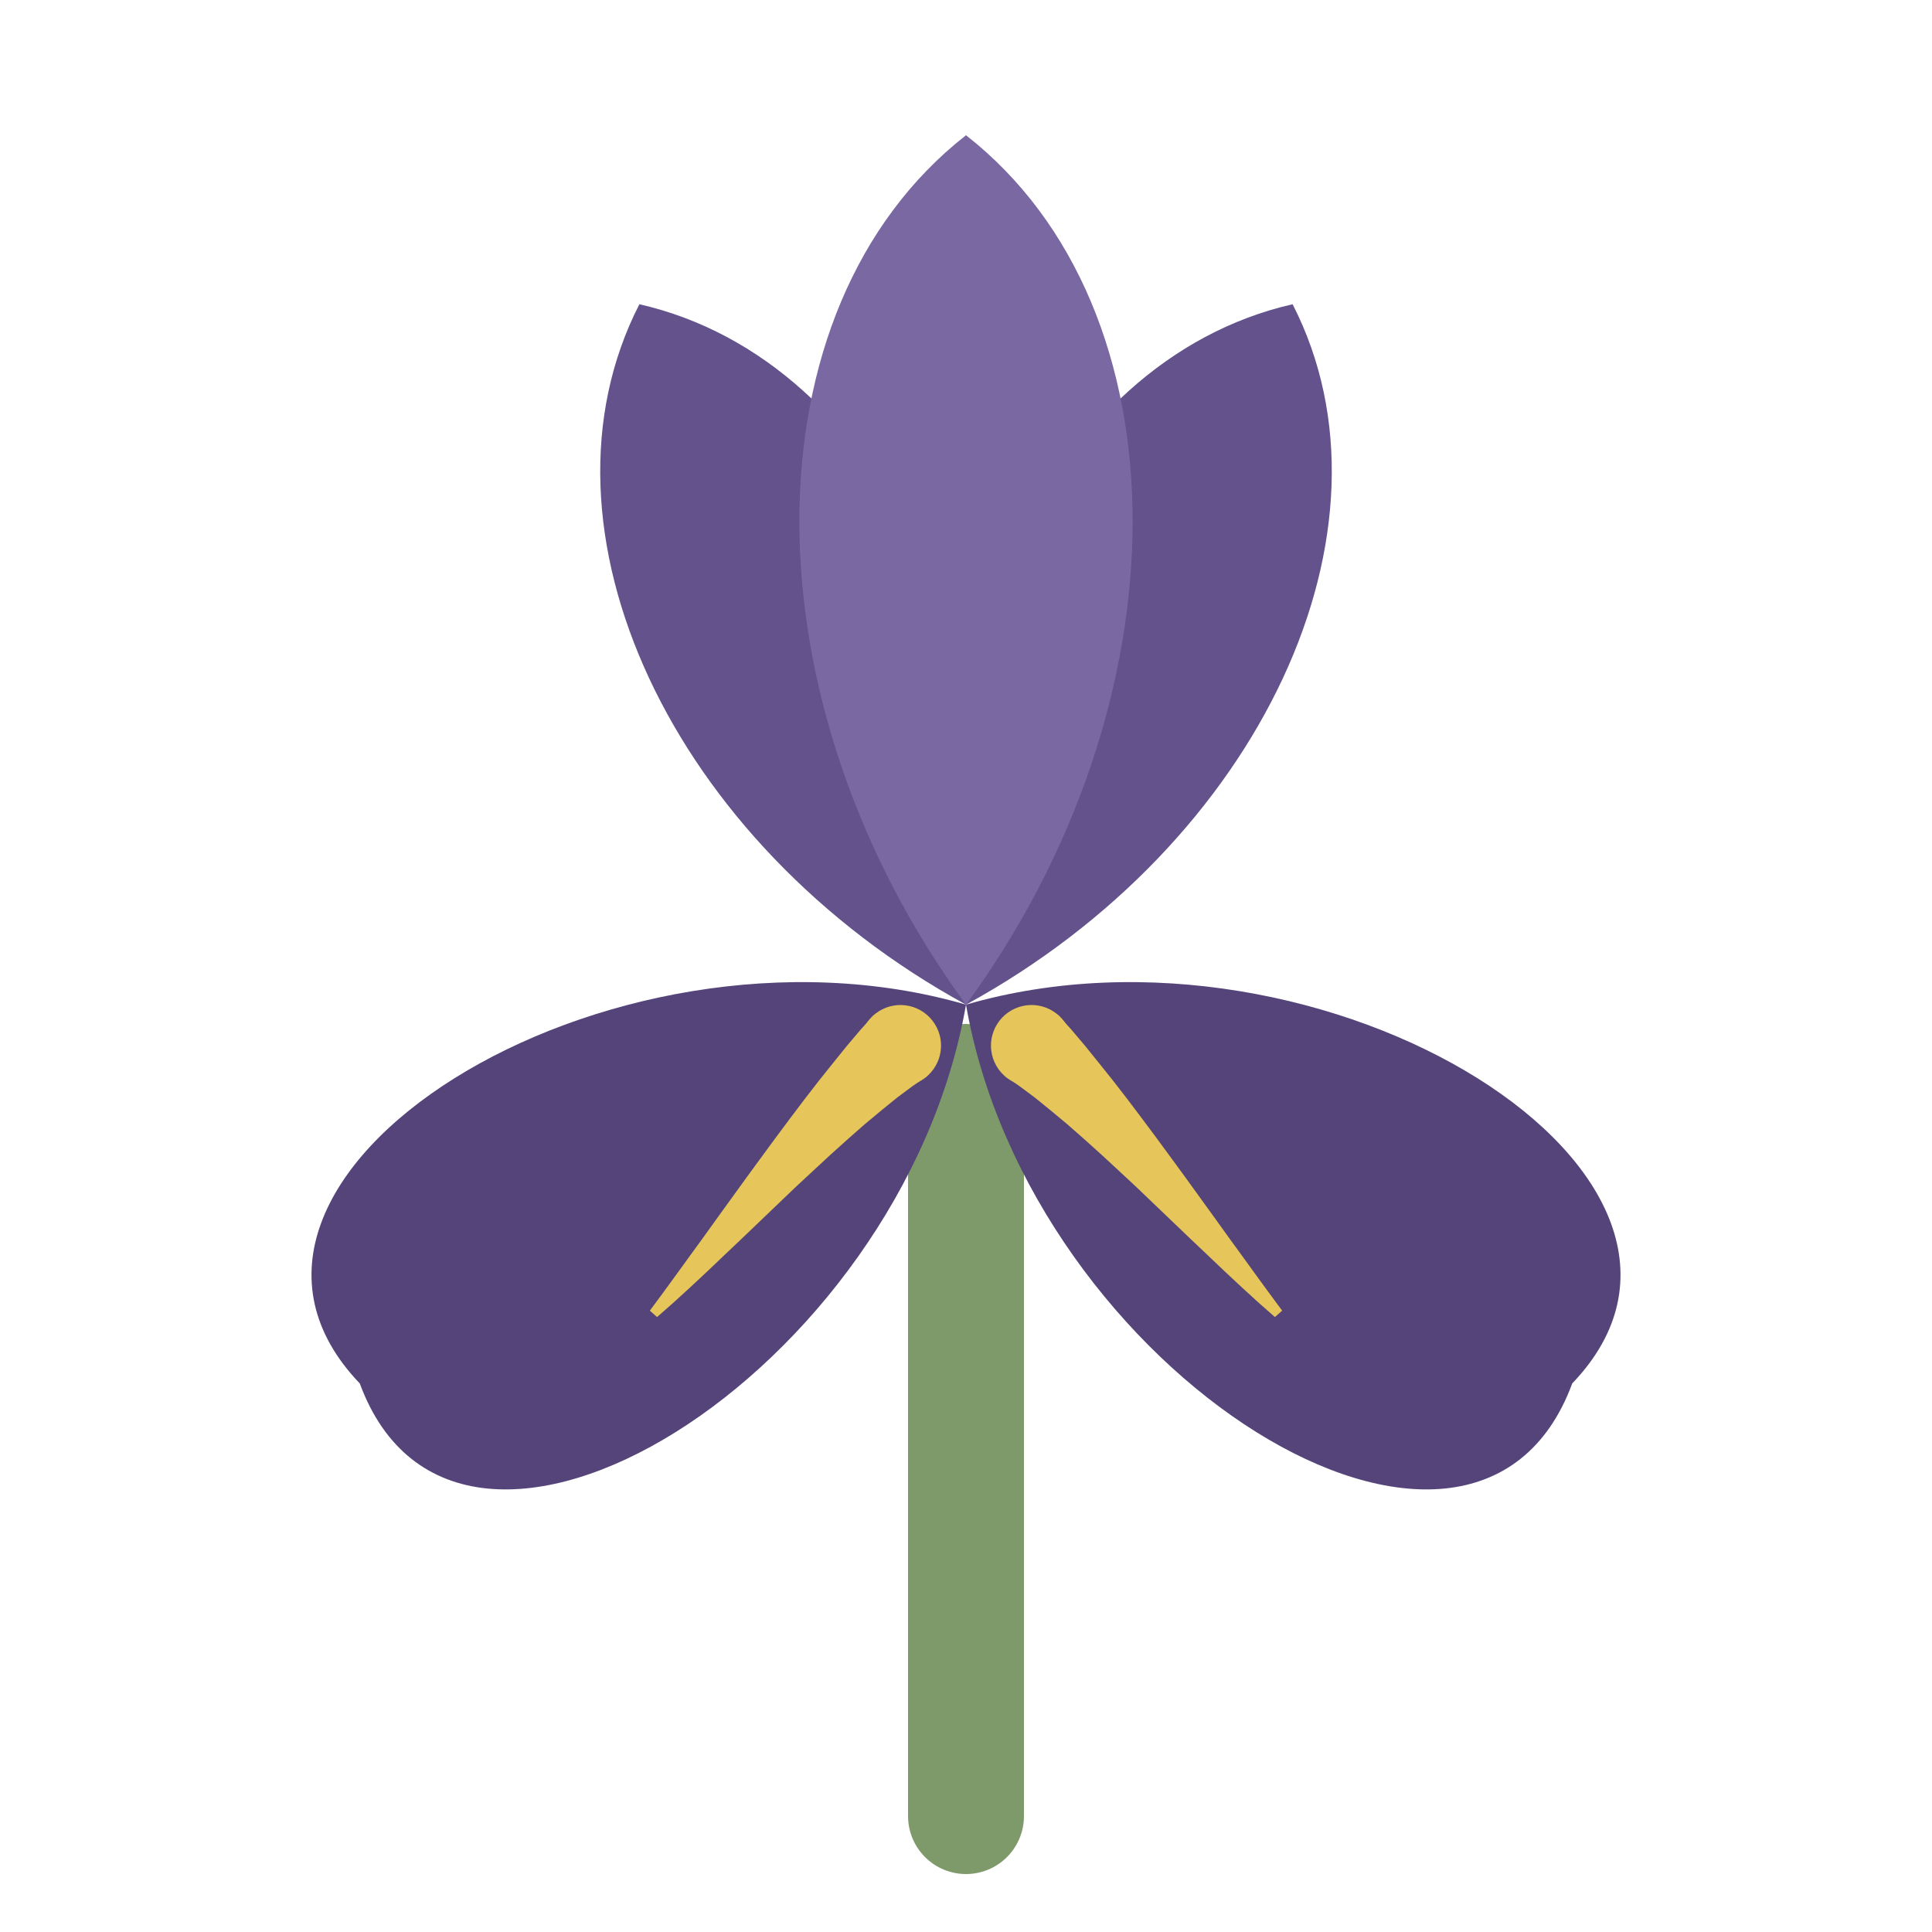
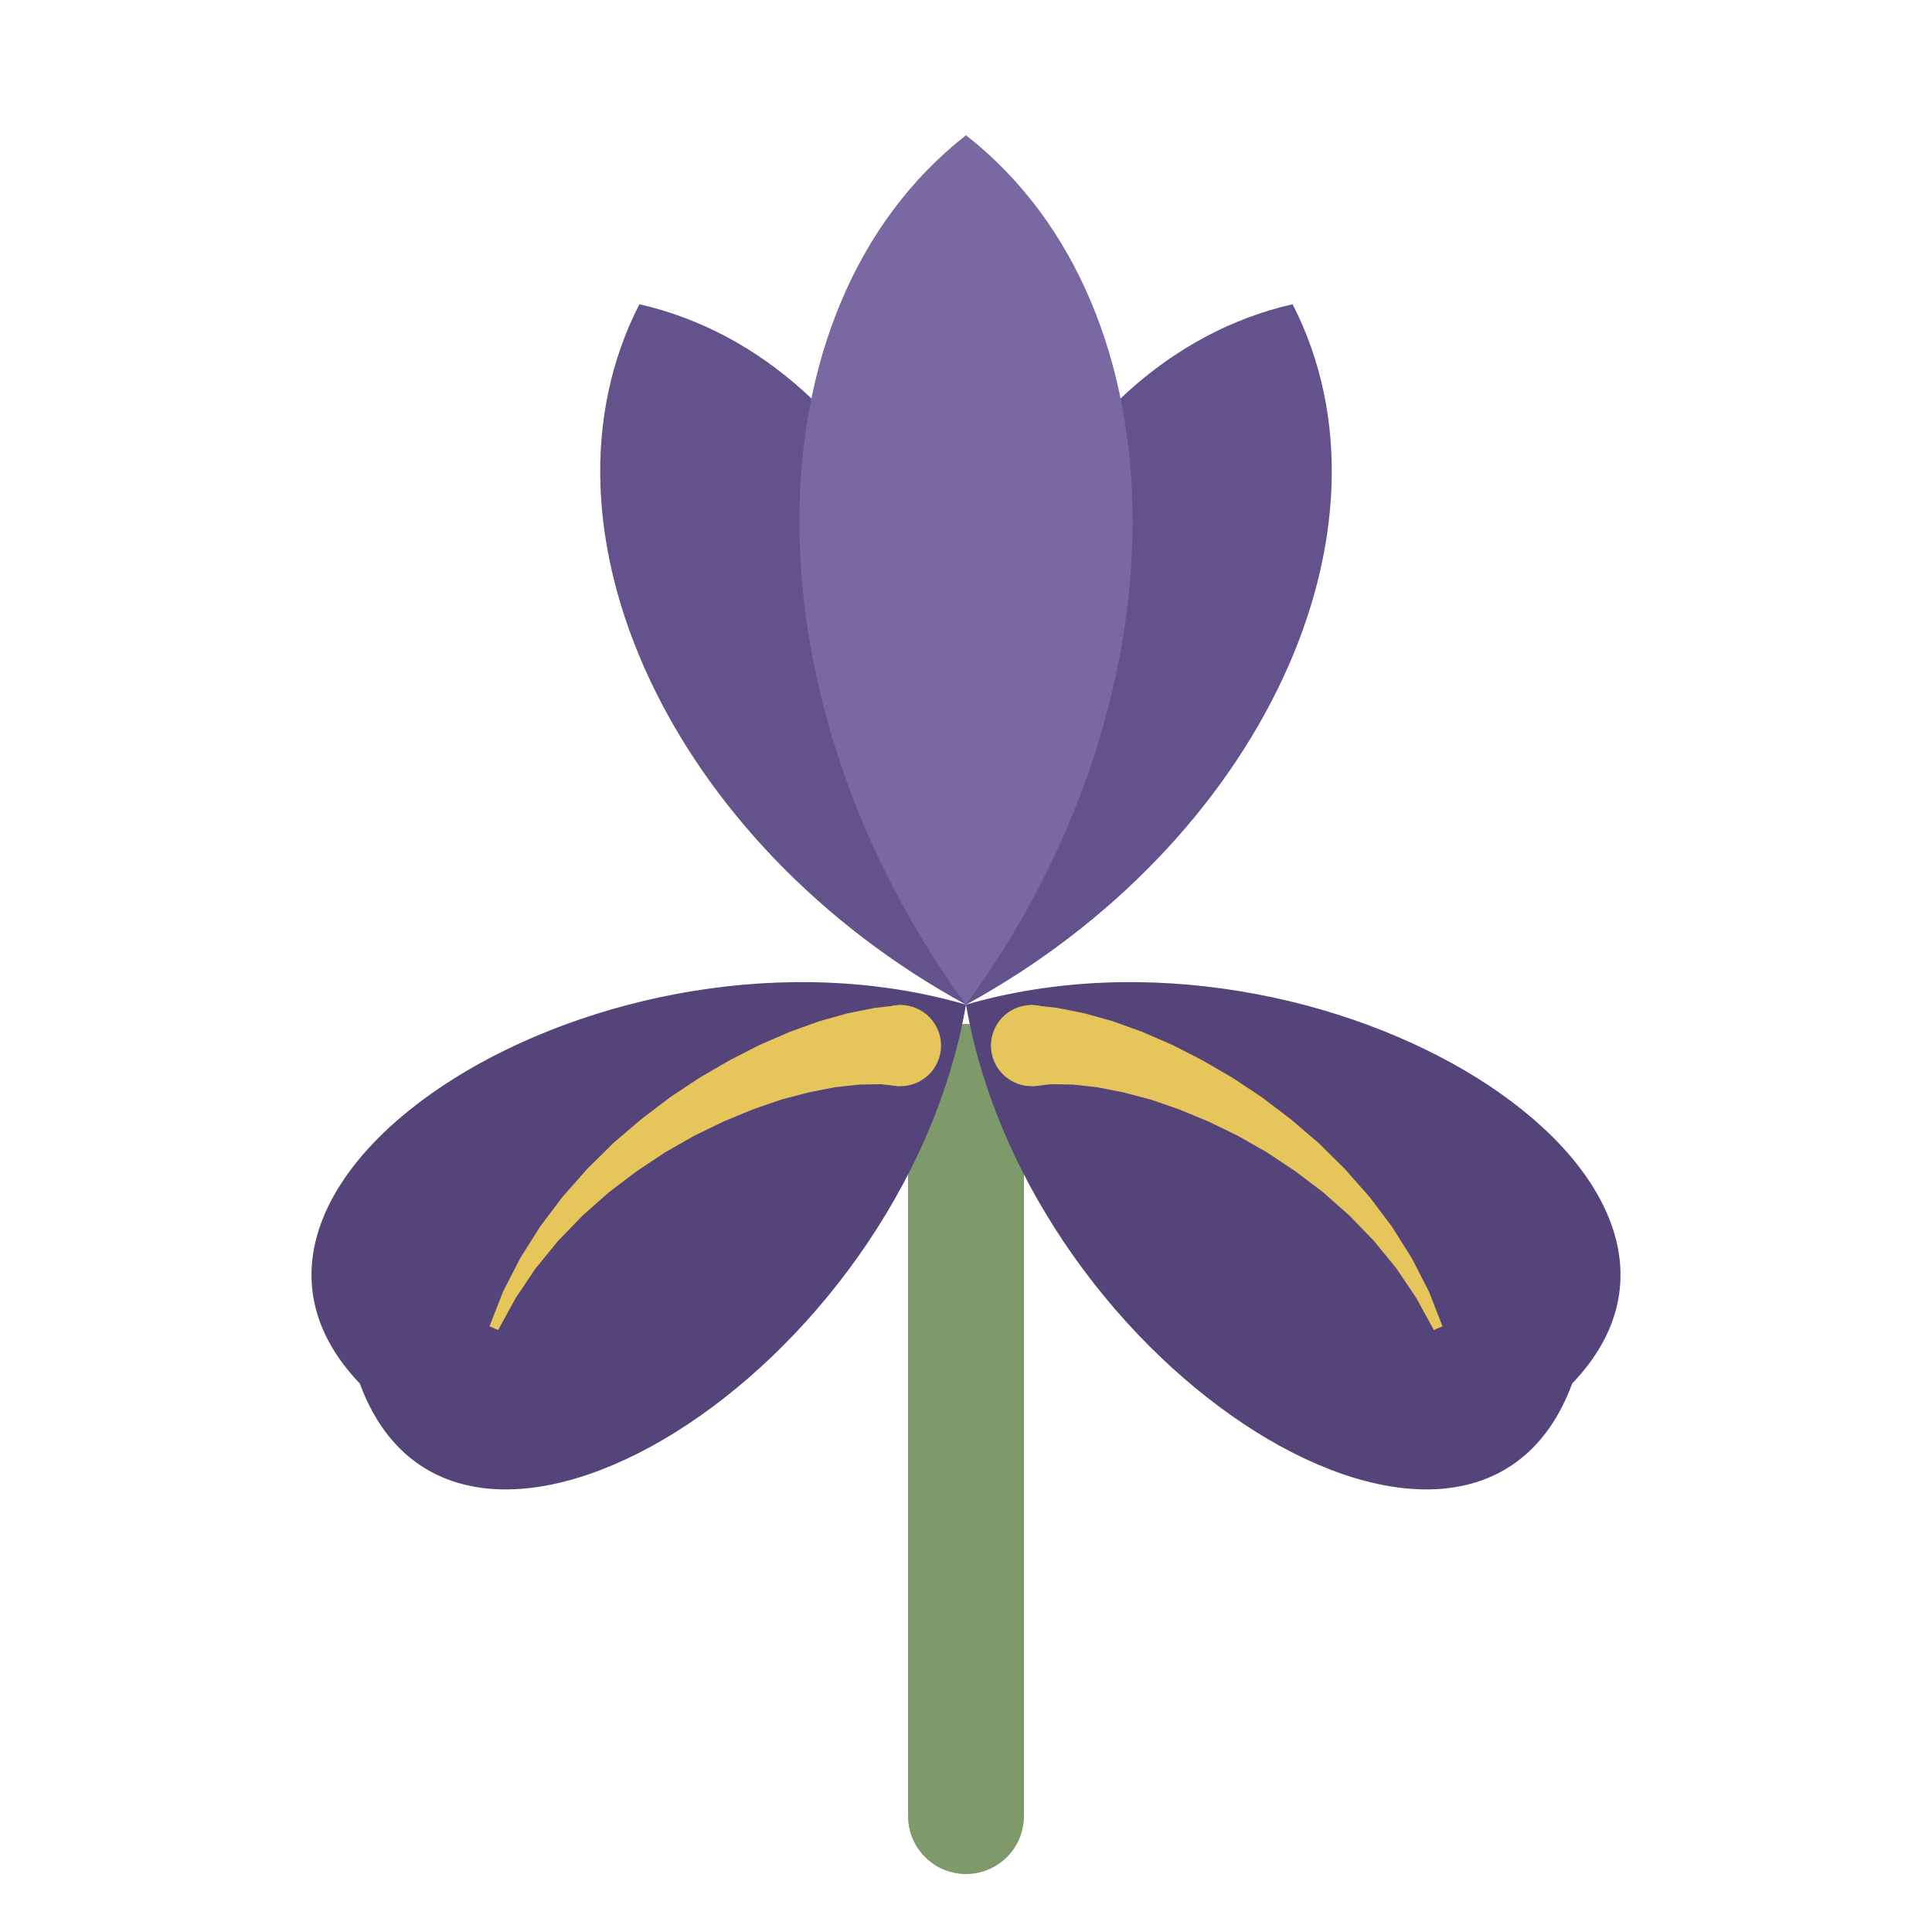
<svg xmlns="http://www.w3.org/2000/svg" viewBox="0 0 100 100">
  <path d="M50 56 V94" fill="none" stroke="#7F9A6A" stroke-width="6" stroke-linecap="round" />
  <g transform="translate(50 52) rotate(122)">
    <path d="M0 0 C-14.4 -12.9 -14.4 -40.0 0 -37 C14.4 -40.0 14.4 -12.9 0 0 Z" fill="#544479" />
    <g fill="#E6C65A">
-       <path d="M2.07 -3.67 L2.11 -4.58 L2.19 -5.56 L2.32 -6.61 L2.47 -7.71 L2.66 -8.87 L2.87 -10.06 L3.10 -11.27 L3.34 -12.51 L3.60 -13.76 L3.86 -15.01 L4.12 -16.26 L4.37 -17.49 L4.62 -18.71 L4.85 -19.89 L5.06 -21.04 L5.24 -22.13 L4.76 -22.27 L4.35 -21.23 L3.92 -20.16 L3.47 -19.05 L3.01 -17.91 L2.53 -16.74 L2.05 -15.56 L1.57 -14.38 L1.09 -13.18 L0.62 -12.00 L0.16 -10.82 L-0.28 -9.67 L-0.70 -8.53 L-1.09 -7.42 L-1.46 -6.35 L-1.79 -5.32 L-2.07 -4.33 Z" />
+       <path d="M1.75 -5.17 L1.15 -5.93 L0.58 -6.88 L0.03 -8.02 L-0.46 -9.30 L-0.90 -10.71 L-1.25 -12.24 L-1.52 -13.85 L-1.70 -15.53 L-1.77 -17.26 L-1.72 -19.03 L-1.56 -20.81 L-1.26 -22.60 L-0.82 -24.38 L-0.23 -26.12 L0.53 -27.82 L1.45 -29.46 L1.05 -29.74 L-0.11 -28.18 L-1.10 -26.52 L-1.94 -24.78 L-2.63 -22.98 L-3.18 -21.13 L-3.60 -19.26 L-3.88 -17.38 L-4.05 -15.52 L-4.10 -13.68 L-4.04 -11.88 L-3.89 -10.15 L-3.64 -8.49 L-3.30 -6.91 L-2.87 -5.44 L-2.35 -4.07 L-1.75 -2.83 Z" />
      <circle cx="0.00" cy="-4.00" r="2.10" />
    </g>
  </g>
  <g transform="translate(50 52) rotate(-122)">
    <path d="M0 0 C-14.4 -12.9 -14.4 -40.0 0 -37 C14.4 -40.0 14.4 -12.9 0 0 Z" fill="#544479" />
    <g fill="#E6C65A">
-       <path d="M2.07 -4.33 L1.79 -5.32 L1.46 -6.35 L1.09 -7.42 L0.70 -8.53 L0.28 -9.67 L-0.16 -10.82 L-0.62 -12.00 L-1.09 -13.18 L-1.57 -14.38 L-2.05 -15.56 L-2.53 -16.74 L-3.01 -17.91 L-3.47 -19.05 L-3.92 -20.16 L-4.35 -21.23 L-4.76 -22.27 L-5.24 -22.13 L-5.06 -21.04 L-4.85 -19.89 L-4.62 -18.71 L-4.37 -17.49 L-4.12 -16.26 L-3.86 -15.01 L-3.60 -13.76 L-3.34 -12.51 L-3.10 -11.27 L-2.87 -10.06 L-2.66 -8.87 L-2.47 -7.71 L-2.32 -6.61 L-2.19 -5.56 L-2.11 -4.58 L-2.07 -3.67 Z" />
+       <path d="M1.75 -2.83 L2.35 -4.07 L2.87 -5.44 L3.30 -6.91 L3.64 -8.49 L3.89 -10.15 L4.04 -11.88 L4.10 -13.68 L4.05 -15.52 L3.88 -17.38 L3.60 -19.26 L3.18 -21.13 L2.63 -22.98 L1.94 -24.78 L1.10 -26.52 L0.11 -28.18 L-1.05 -29.74 L-1.45 -29.46 L-0.53 -27.82 L0.23 -26.12 L0.82 -24.38 L1.26 -22.60 L1.56 -20.81 L1.72 -19.03 L1.77 -17.26 L1.70 -15.53 L1.52 -13.85 L1.25 -12.24 L0.90 -10.71 L0.46 -9.30 L-0.03 -8.02 L-0.58 -6.88 L-1.15 -5.93 L-1.75 -5.17 Z" />
      <circle cx="0.00" cy="-4.00" r="2.10" />
    </g>
  </g>
  <g transform="translate(50 52) rotate(25)">
    <path d="M0 0 C-10.3 -14.0 -10.3 -32.0 0 -40 C10.3 -32.0 10.3 -14.0 0 0 Z" fill="#63528C" />
  </g>
  <g transform="translate(50 52) rotate(-25)">
    <path d="M0 0 C-10.3 -14.0 -10.3 -32.0 0 -40 C10.3 -32.0 10.3 -14.0 0 0 Z" fill="#63528C" />
  </g>
  <g transform="translate(50 52) rotate(0)">
    <path d="M0 0 C-11.5 -15.7 -11.5 -36.0 0 -45 C11.5 -36.0 11.5 -15.7 0 0 Z" fill="#7A68A3" />
  </g>
</svg>
